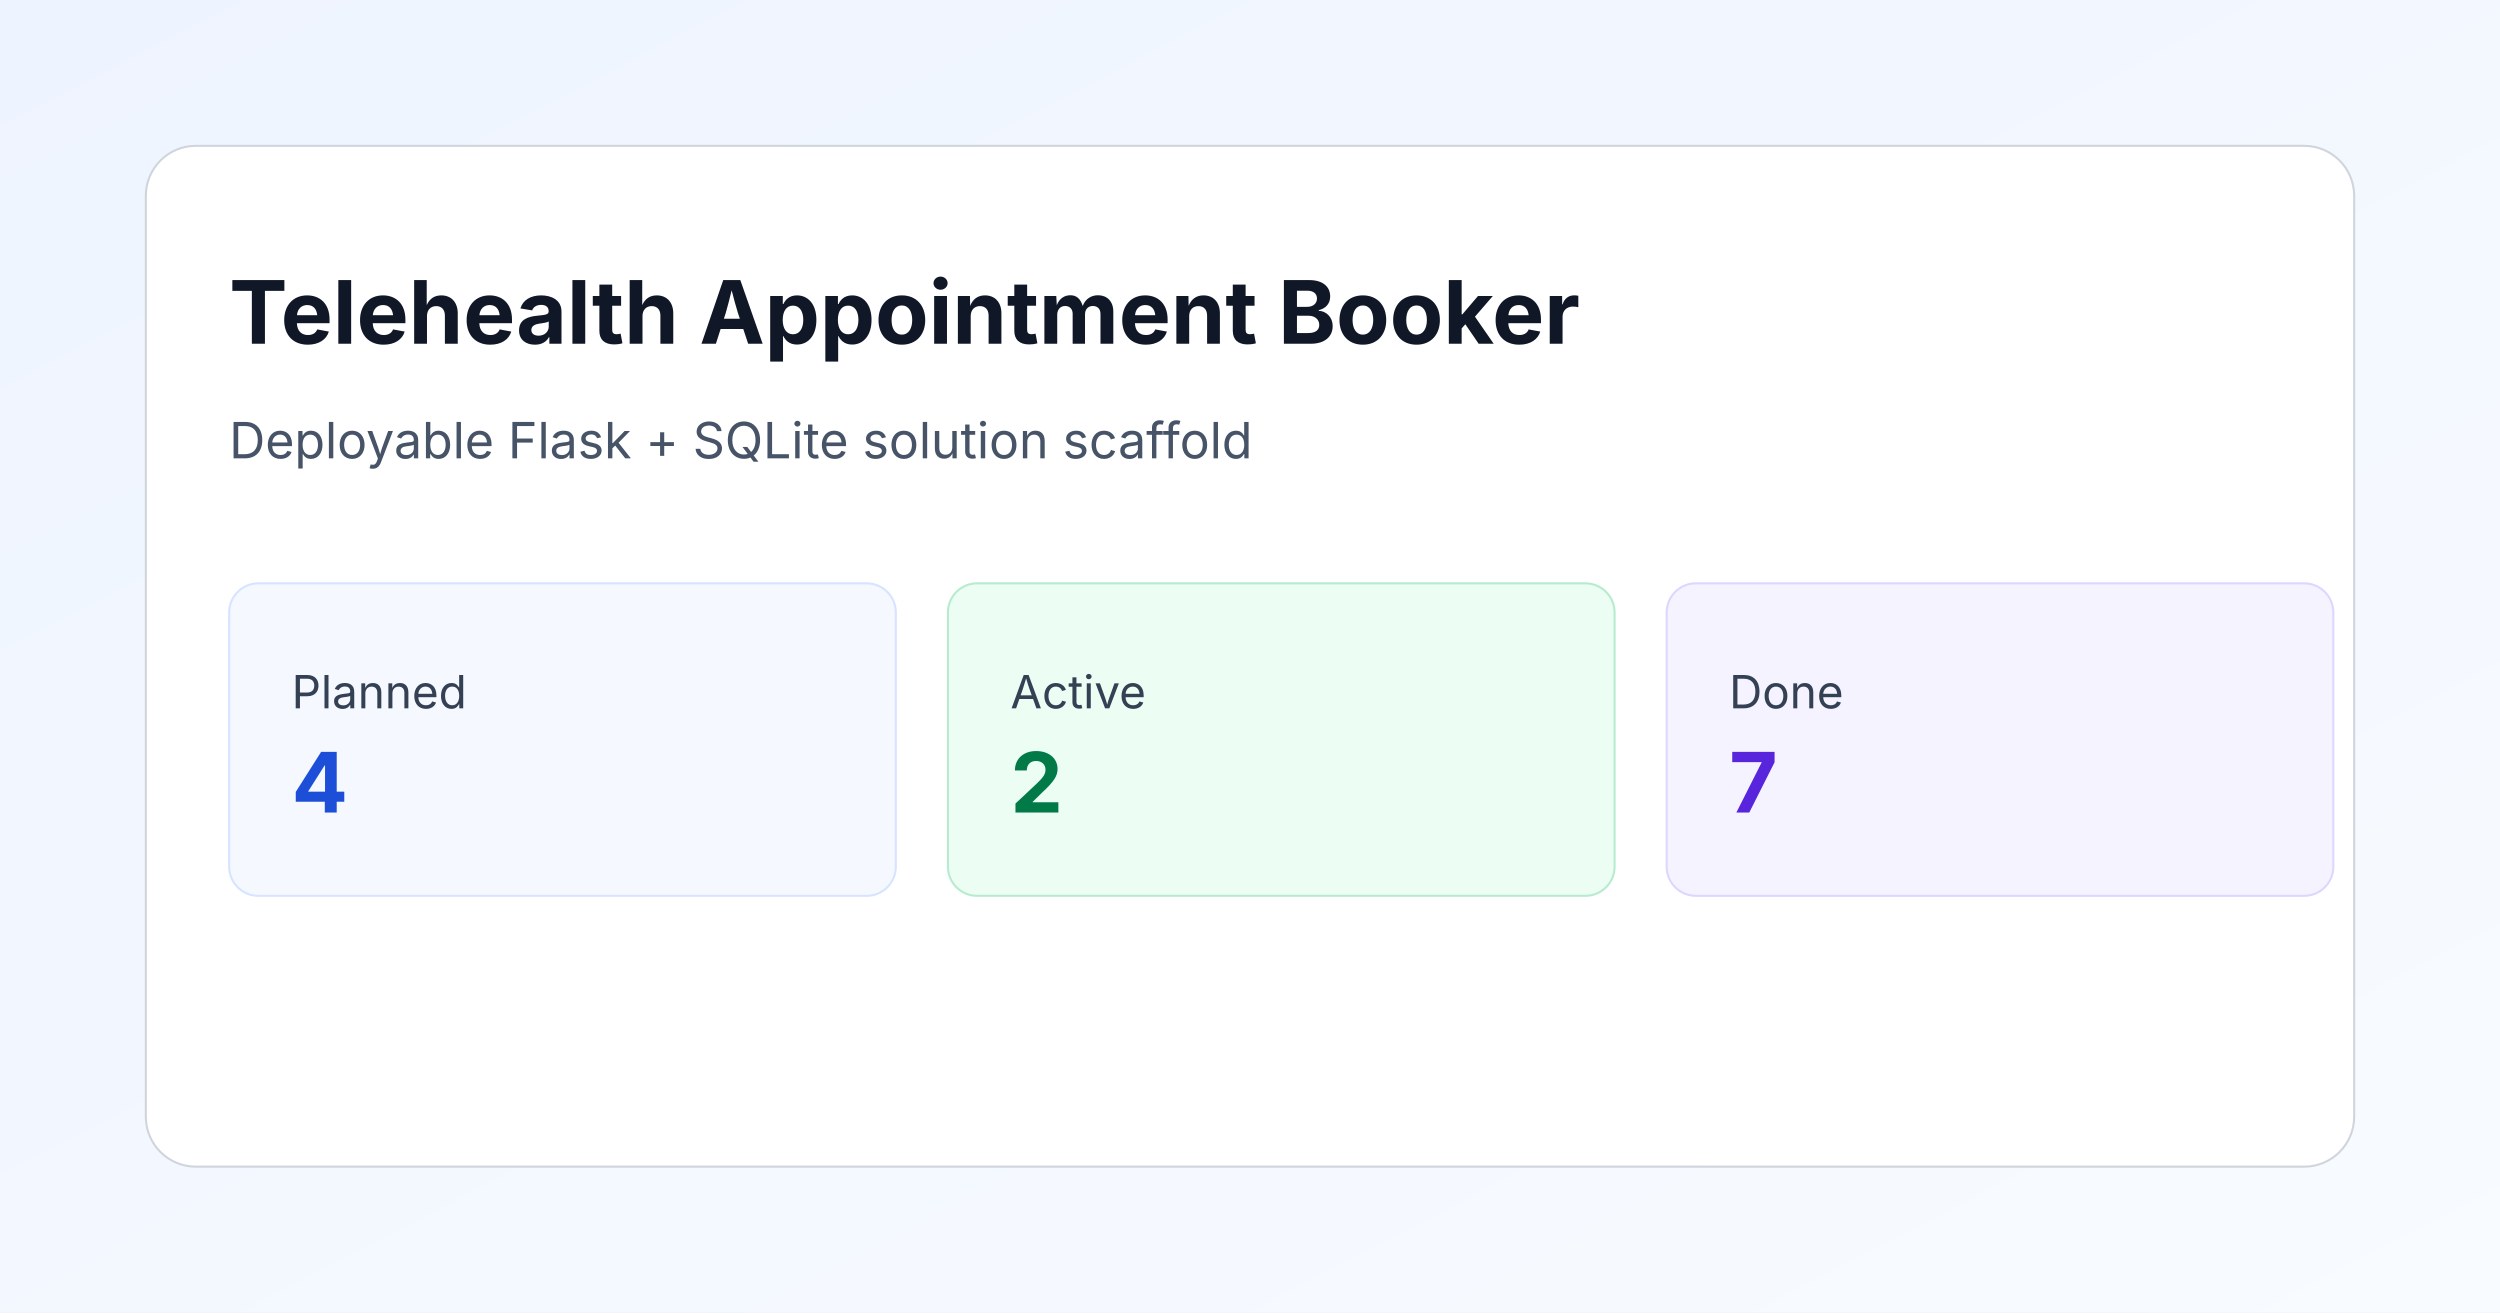
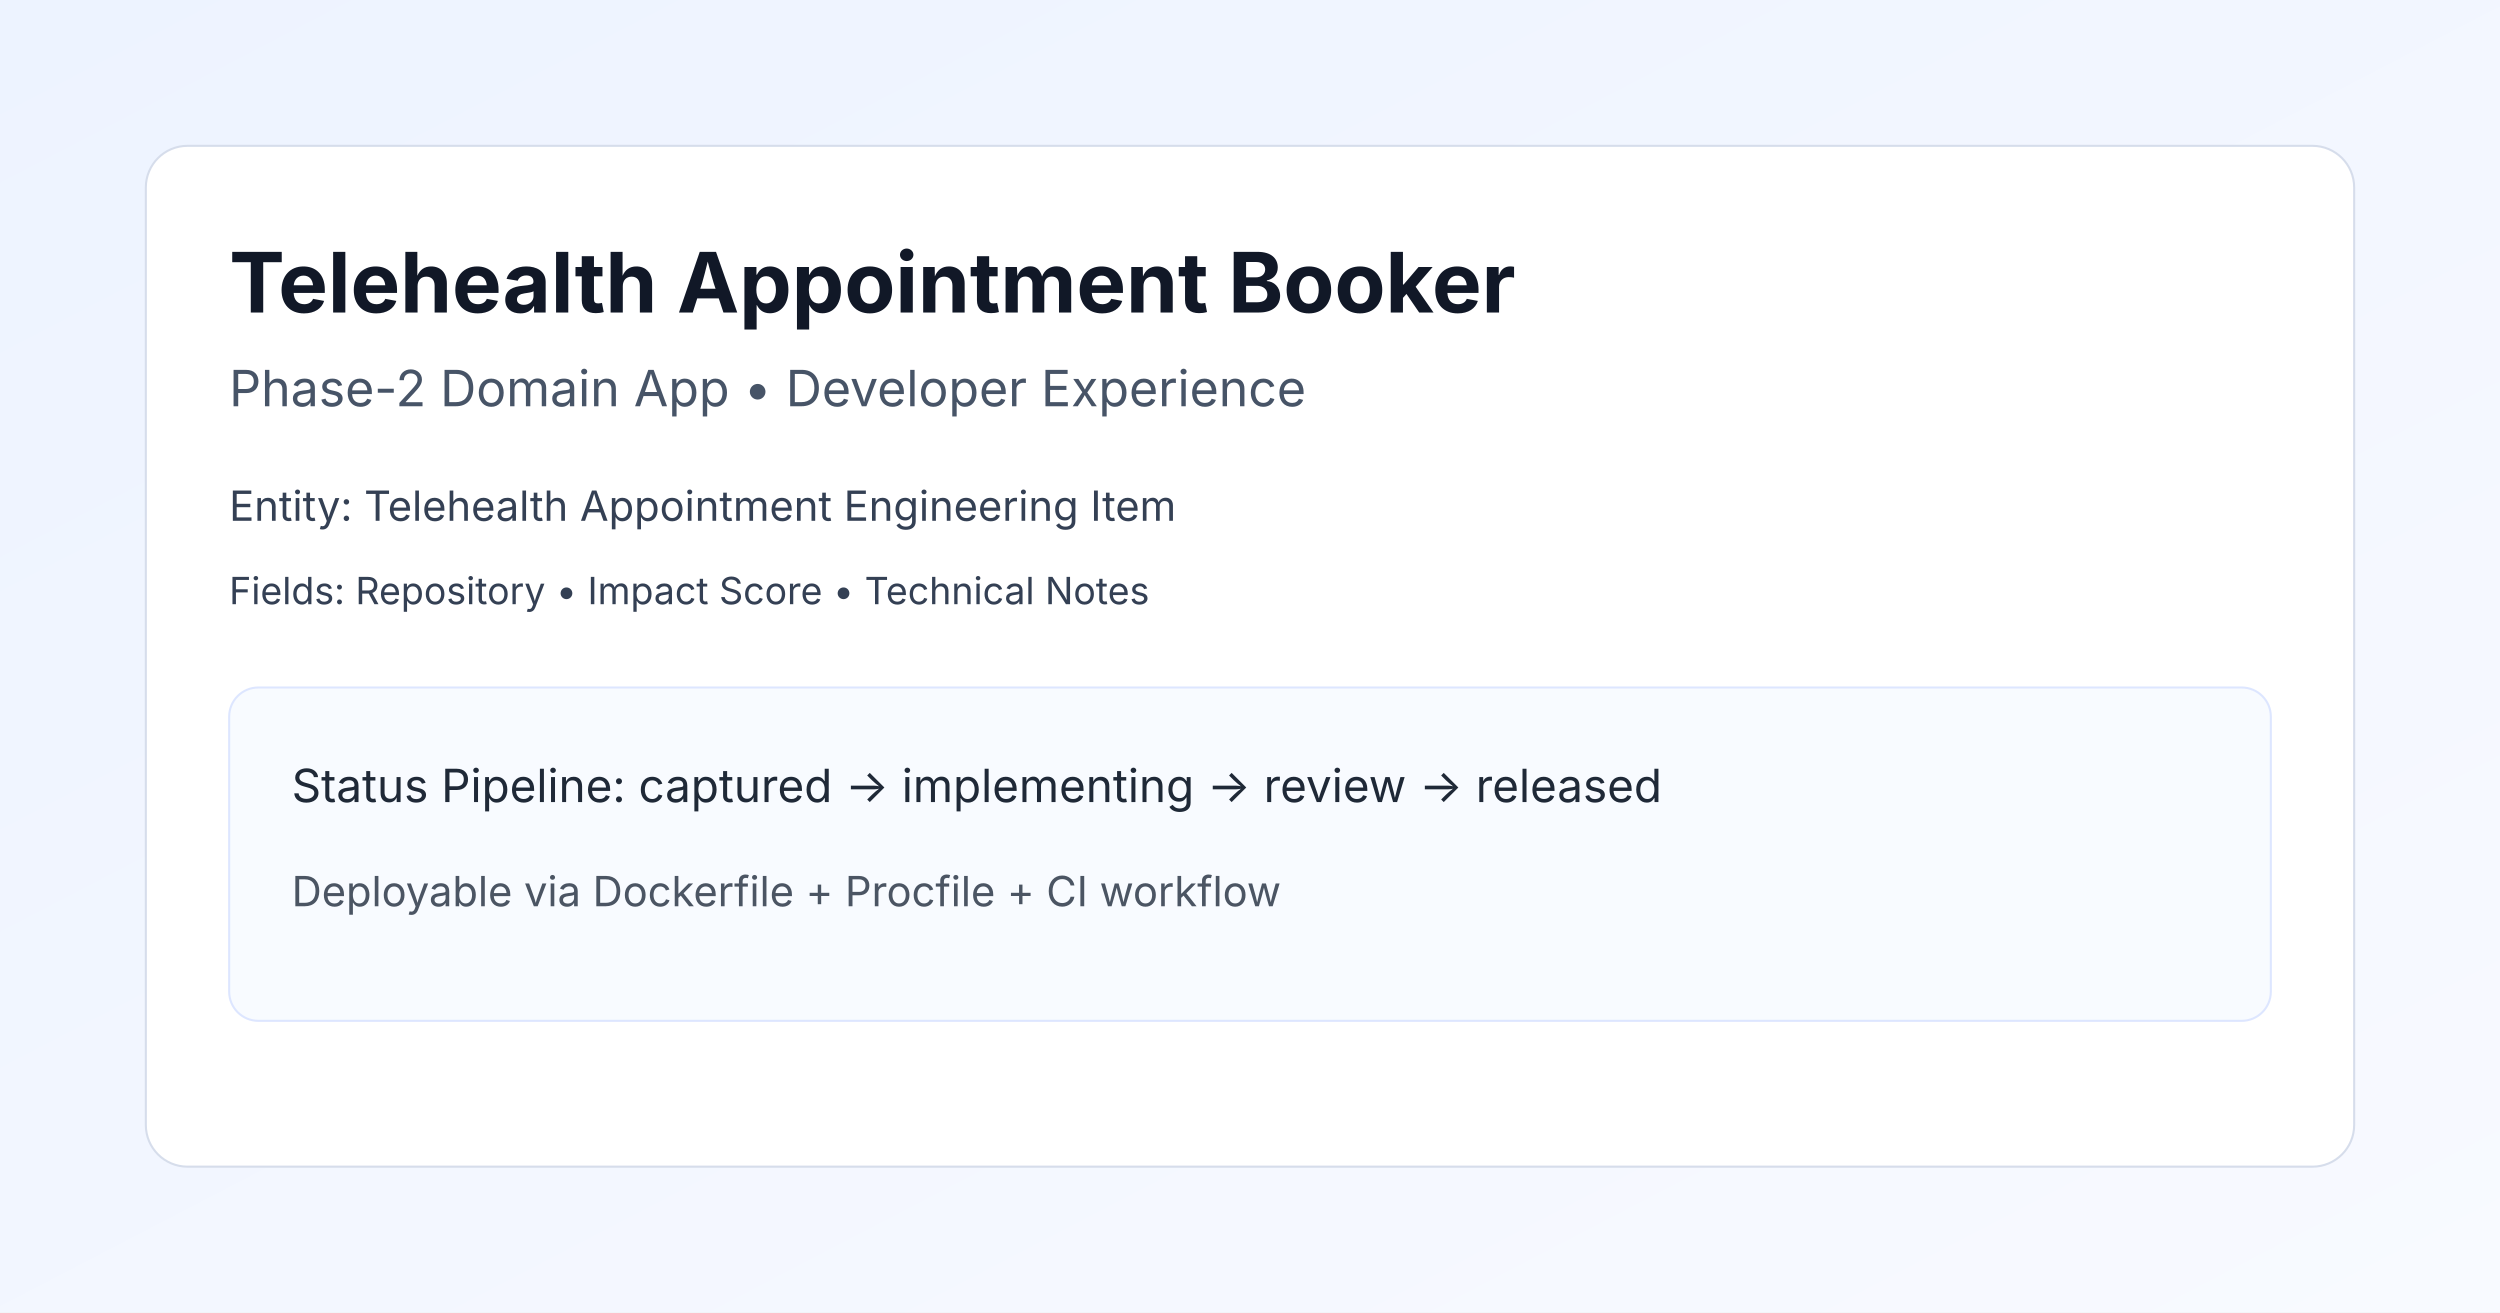
<svg xmlns="http://www.w3.org/2000/svg" width="1200" height="630" viewBox="0 0 1200 630">
  <defs>
    <linearGradient id="bg" x1="0" y1="0" x2="1" y2="1">
-       <stop offset="0%" stop-color="#eef4ff" />
-       <stop offset="100%" stop-color="#f8fbff" />
+       <stop offset="0%" stop-color="#edf3ff" />
+       <stop offset="100%" stop-color="#f8faff" />
    </linearGradient>
  </defs>
  <rect width="1200" height="630" fill="url(#bg)" />
-   <rect x="70" y="70" width="1060" height="490" rx="24" fill="#ffffff" stroke="#d0d5dd" />
-   <text x="110" y="165" font-size="42" font-family="Inter, Arial" fill="#101828" font-weight="700">Telehealth Appointment Booker</text>
-   <text x="110" y="220" font-size="24" font-family="Inter, Arial" fill="#475467">Deployable Flask + SQLite solution scaffold</text>
-   <rect x="110" y="280" width="320" height="150" rx="14" fill="#f5f8ff" stroke="#d6e4ff" />
-   <text x="140" y="340" font-size="22" font-family="Inter, Arial" fill="#344054">Planned</text>
-   <text x="140" y="390" font-size="40" font-family="Inter, Arial" fill="#1d4ed8" font-weight="700">4</text>
-   <rect x="455" y="280" width="320" height="150" rx="14" fill="#ecfdf3" stroke="#b7ebcf" />
-   <text x="485" y="340" font-size="22" font-family="Inter, Arial" fill="#344054">Active</text>
-   <text x="485" y="390" font-size="40" font-family="Inter, Arial" fill="#027a48" font-weight="700">2</text>
-   <rect x="800" y="280" width="320" height="150" rx="14" fill="#f4f3ff" stroke="#ddd6fe" />
-   <text x="830" y="340" font-size="22" font-family="Inter, Arial" fill="#344054">Done</text>
-   <text x="830" y="390" font-size="40" font-family="Inter, Arial" fill="#5925dc" font-weight="700">7</text>
+   <rect x="70" y="70" width="1060" height="490" rx="20" fill="#fff" stroke="#d6ddeb" />
+   <text x="110" y="150" font-size="40" font-family="Inter, Arial" fill="#111827" font-weight="700">Telehealth Appointment Booker</text>
+   <text x="110" y="195" font-size="24" font-family="Inter, Arial" fill="#475467">Phase-2 Domain App • Developer Experience</text>
+   <text x="110" y="250" font-size="20" font-family="Inter, Arial" fill="#344054">Entity: Telehealth Appointment Engineering Item</text>
+   <text x="110" y="290" font-size="18" font-family="Inter, Arial" fill="#344054">Fields: Repository • Impact Score • Technical Notes</text>
+   <rect x="110" y="330" width="980" height="160" rx="14" fill="#f8fbff" stroke="#dde6ff" />
+   <text x="140" y="385" font-size="22" font-family="Inter, Arial" fill="#1f2937">Status Pipeline: captured → implementing → review → released</text>
+   <text x="140" y="435" font-size="20" font-family="Inter, Arial" fill="#4b5563">Deployable via Dockerfile + Procfile + CI workflow</text>
</svg>
